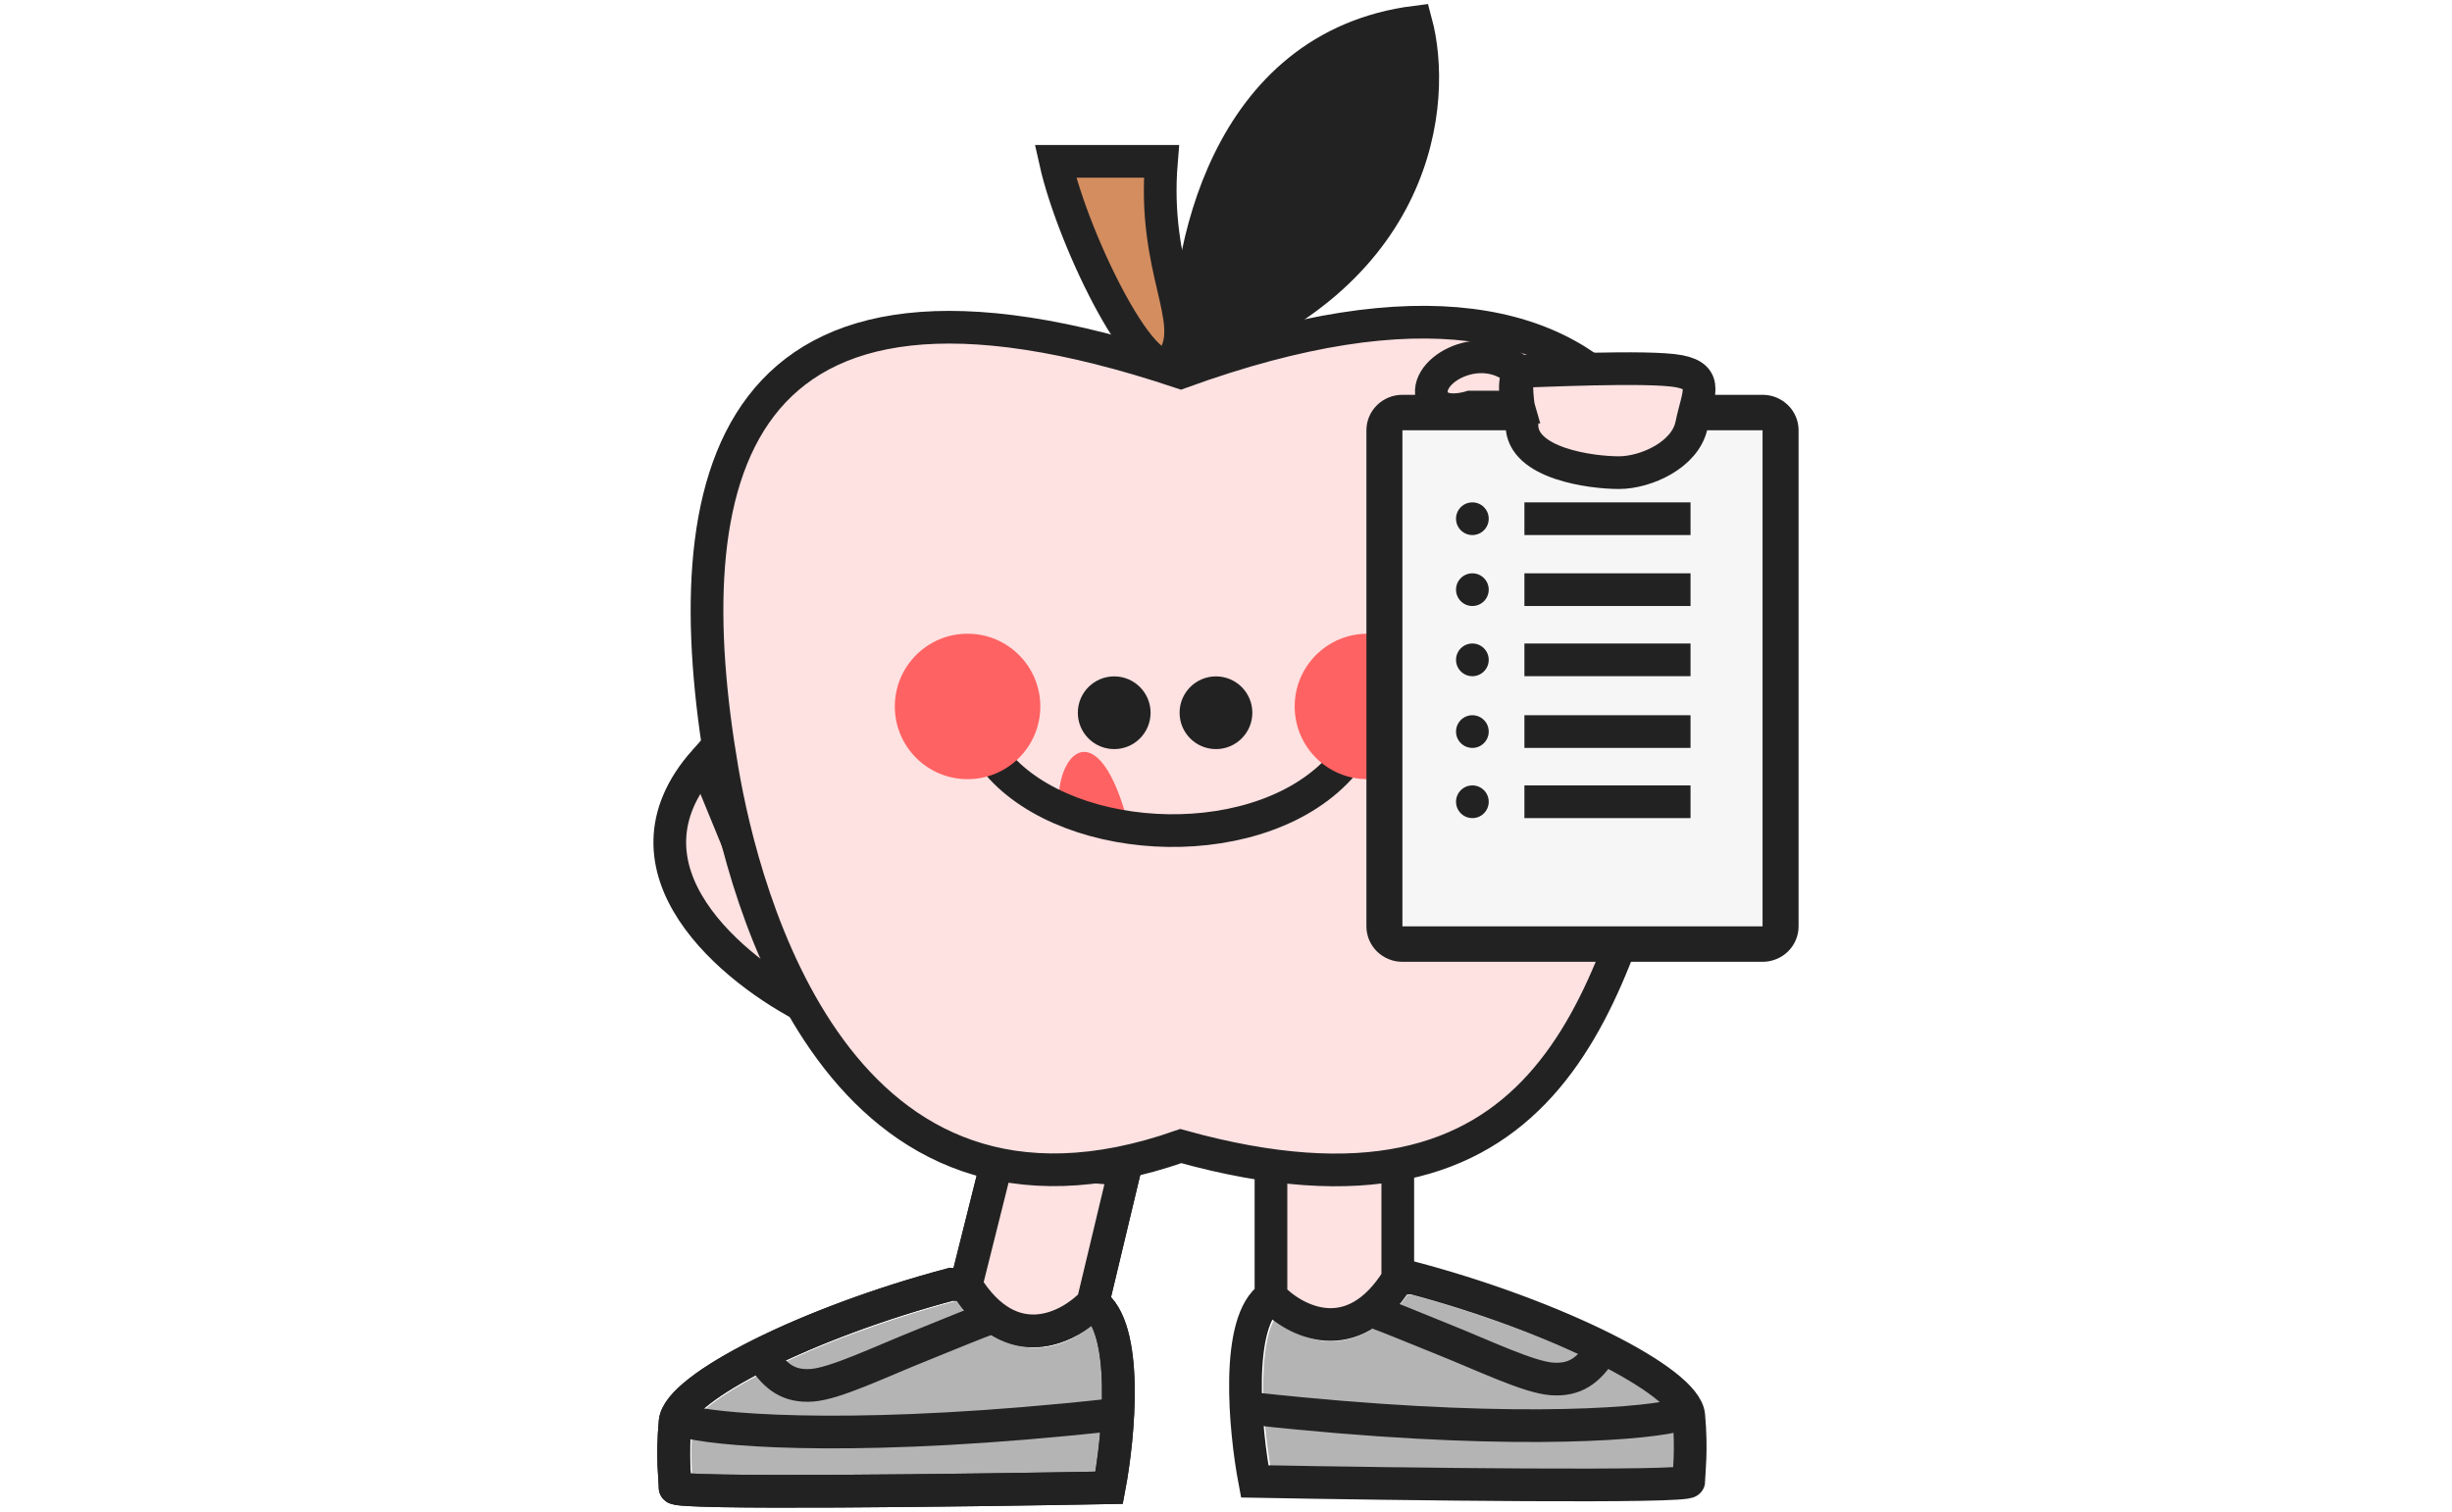
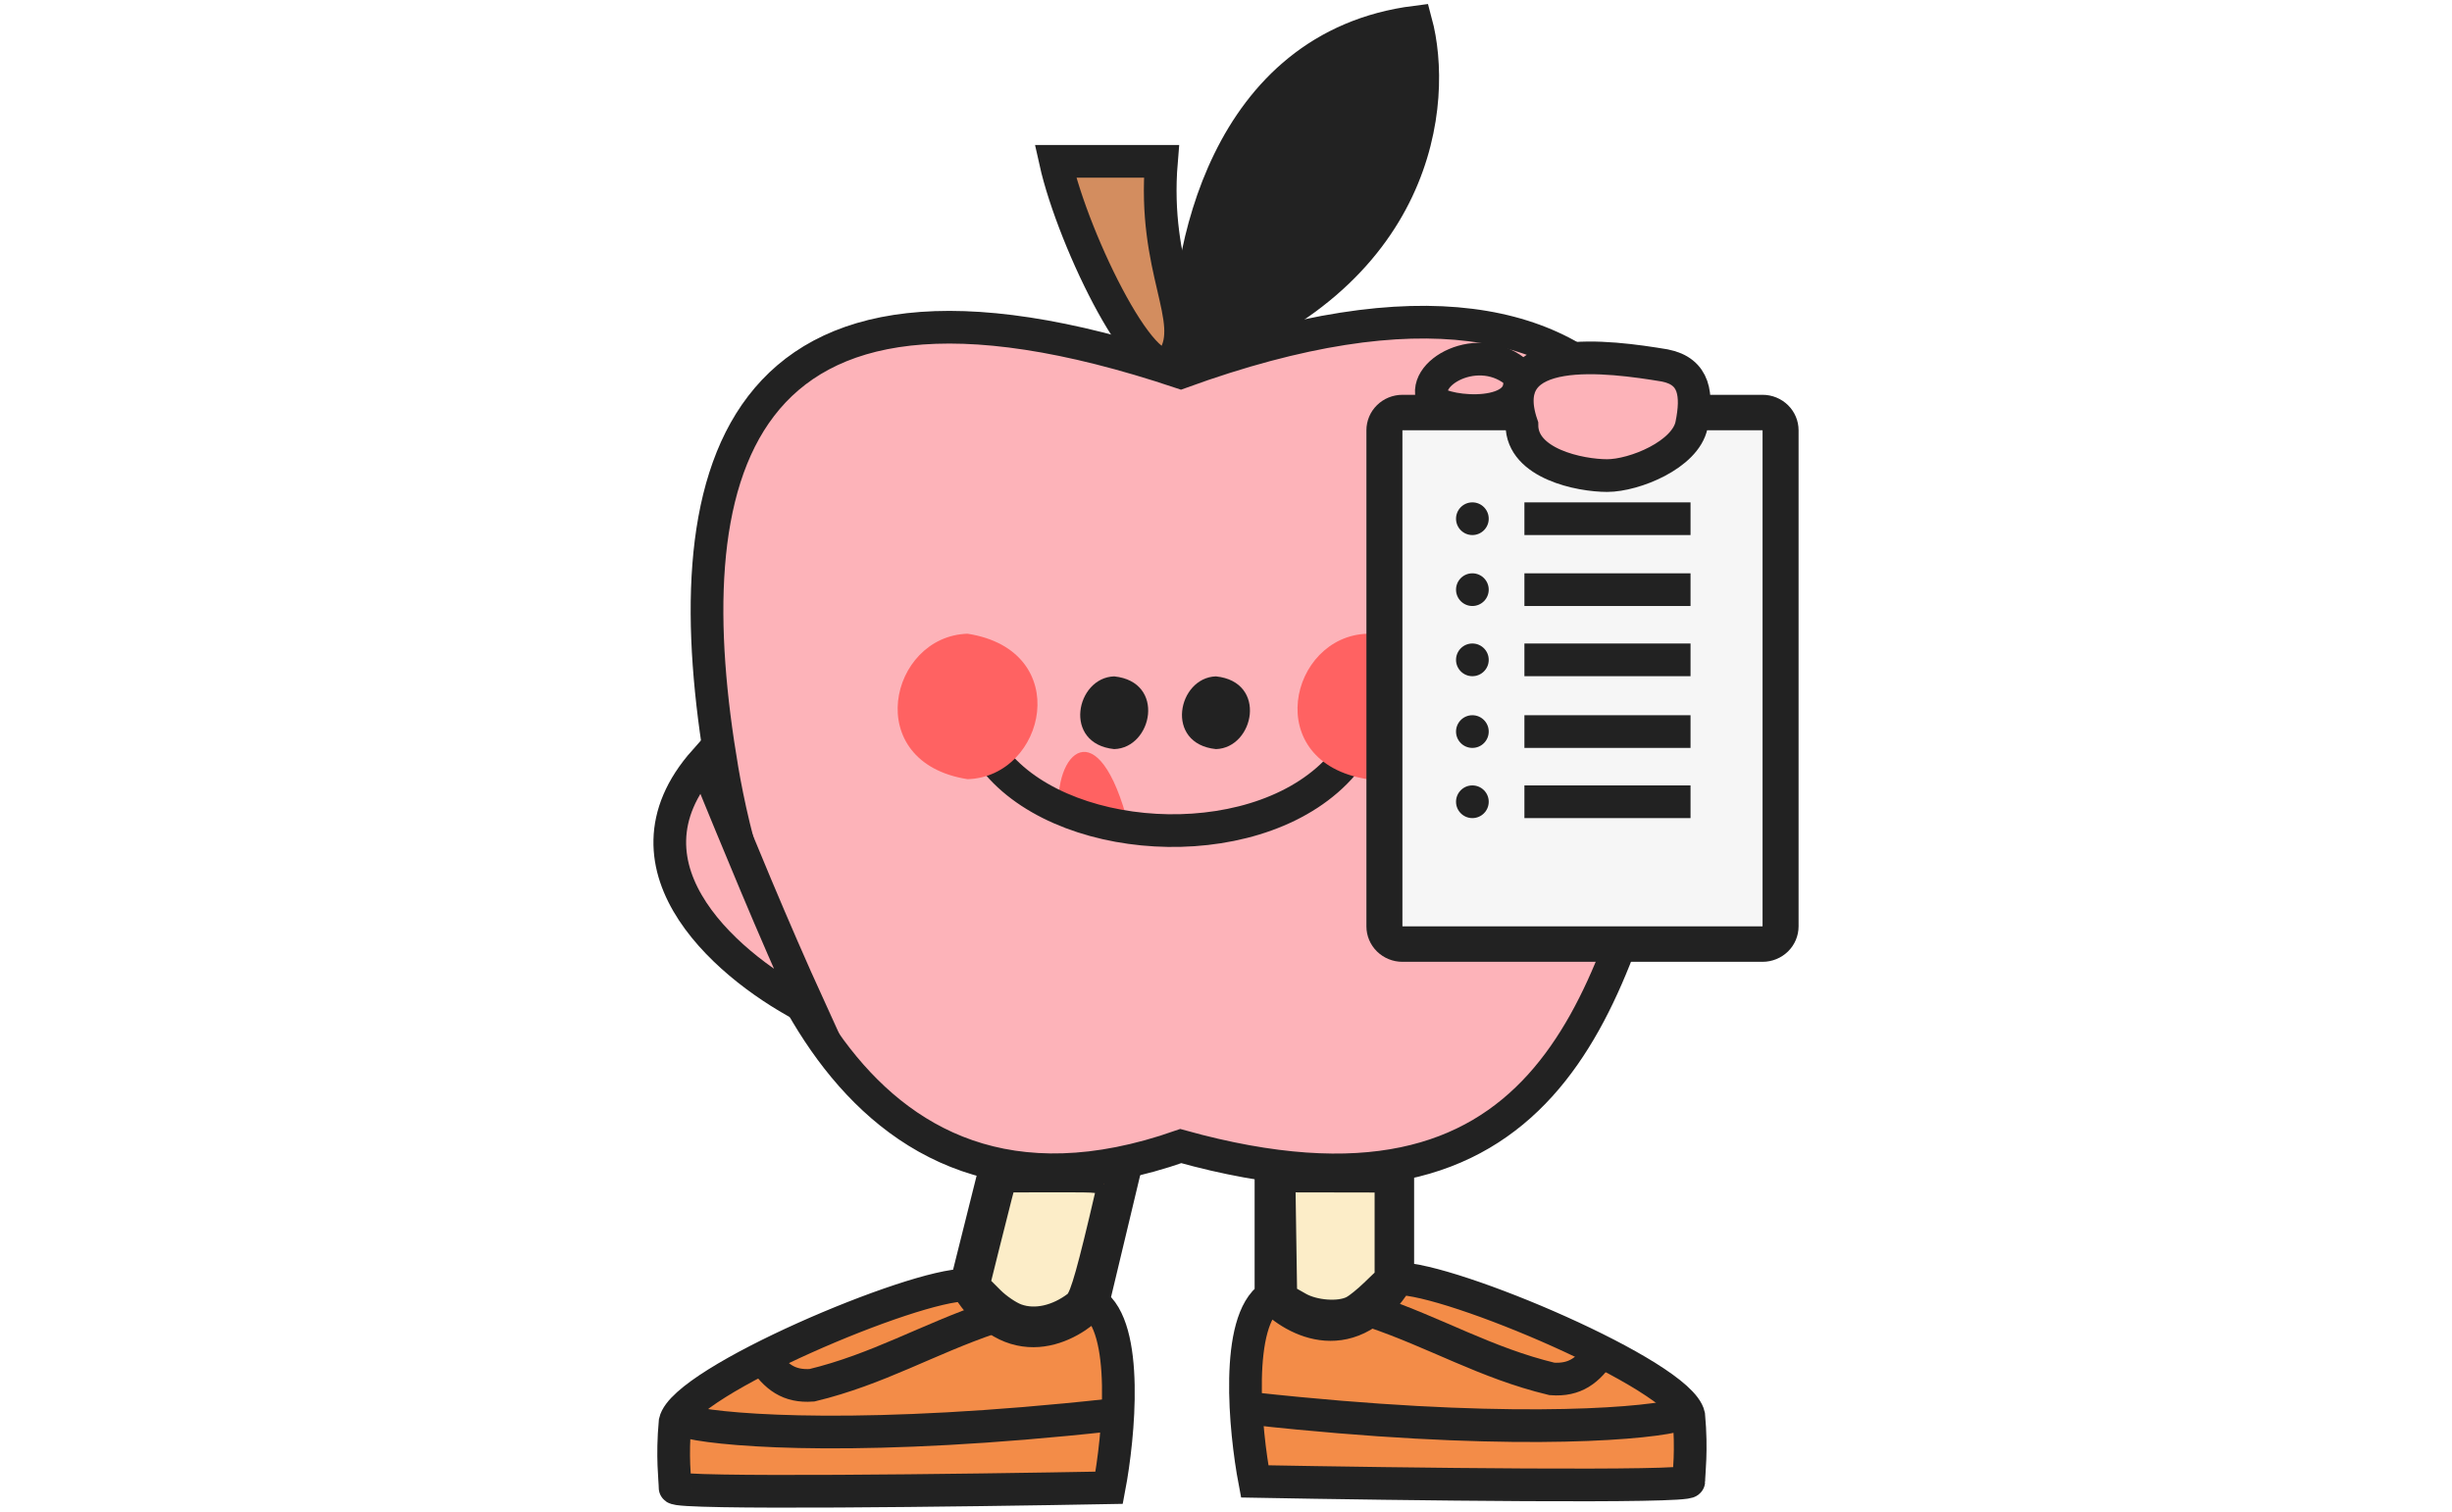
<svg xmlns="http://www.w3.org/2000/svg" width="300" height="185">
-   <path fill="#b4b4b4" d="M172.73 158.474c-.18.009-.363.022-.545.033-2.958 4.17-6.636 5.87-9.924 5.633-2.626-.19-4.66-1.384-6.328-2.696a7.68 7.68 0 0 0-.697 1.73c-.42 1.52-.64 3.53-.682 5.673-.073 3.671.376 7.547.861 10.54 8.805.159 20.982.343 31.463.397 5.524.029 10.495.023 14.06-.039 1.686-.03 2.994-.075 3.936-.129.026-.379.04-.605.059-1.103.047-1.29.047-2.969-.143-5.036.012.133-.566-1.074-2.22-2.359-1.655-1.285-4.138-2.782-7.168-4.295-5.995-2.993-14.153-6.073-22.672-8.35Zm-55.91.776c-8.522 2.278-16.682 5.357-22.678 8.35-3.03 1.513-5.516 3.01-7.17 4.295-1.655 1.286-2.231 2.495-2.219 2.362a38.78 38.78 0 0 0-.084 6.137c.943.054 2.25.1 3.936.128 3.566.063 8.536.068 14.06.04 10.482-.055 22.659-.239 31.463-.397.485-2.994.935-6.87.861-10.541-.042-2.143-.264-4.152-.683-5.672a7.663 7.663 0 0 0-.697-1.728c-1.668 1.311-3.7 2.504-6.327 2.693-3.288.236-6.966-1.463-9.923-5.633-.18-.01-.361-.024-.54-.033z" />
-   <path fill="#fee1e1" d="m92.438 108.324 6.671 15.195c-9.374-4.687-24.64-17.16-12.908-30.39z" />
-   <path fill="none" stroke="#222" stroke-width="4" d="M87.249 92.016c-.37.371-.72.742-1.048 1.112m0 0c-11.732 13.231 3.534 25.704 12.908 30.391l-6.671-15.195zm31.998 64.143c5.57 8.976 12.663 5.184 15.514 2.166m-15.514-2.166c-.604-.047-1.2-.083-1.79-.108-17.503 4.636-33.425 12.626-33.812 16.84-.398 4.33 0 7.086 0 8.07 0 .788 35.403.328 53.105 0 1.193-6.299 2.466-19.644-1.99-22.636m-15.513-2.166 3.866-15.444 15.547 1.295-3.9 16.315m62.199 5.887c-1.61 2.421-3.221 3.631-6.039 3.429-2.819-.202-8.255-2.824-13.288-4.841-4.027-1.614-6.845-2.824-8.657-3.429m-14.51 11.919c29.635 3.246 46.551 1.967 51.305.922" />
-   <path fill="#fee1e1" d="m132.095 161.321-10.378.371c-3.706-4.448-1.151-14.084-.741-19.272l16.307 1.482zm38.173-2.223-12.23 2.223c-3.707-4.447-1.766-12.971-1.355-18.16l14.326 1.482z" />
-   <path fill="none" stroke="#222" stroke-width="4" d="M118.199 157.271c5.57 8.976 12.663 5.184 15.514 2.166m-15.514-2.166c-.604-.047-1.2-.083-1.79-.108-17.503 4.636-33.425 12.626-33.812 16.84-.398 4.33 0 7.086 0 8.07 0 .788 35.403.328 53.105 0 1.193-6.299 2.466-19.644-1.99-22.636m-15.513-2.166 3.866-15.444 15.547 1.295-3.9 16.315" />
-   <path fill="none" stroke="#222" stroke-width="4" d="M93.303 166.101c1.611 2.421 3.222 3.631 6.04 3.429 2.819-.201 8.255-2.823 13.288-4.841 4.026-1.613 6.845-2.823 8.657-3.429m14.509 11.92c-29.633 3.246-46.55 1.968-51.304.923m86.524-17.609c-5.57 8.976-12.664 5.183-15.515 2.165m15.514-2.165c.604-.048 1.2-.084 1.79-.109 17.503 4.636 33.425 12.626 33.812 16.84.398 4.331 0 7.087 0 8.071 0 .787-35.403.328-53.105 0-1.193-6.299-2.466-19.645 1.99-22.637m15.513-2.165v-14.667h-15.514v16.832" />
-   <path fill="#fee1e1" stroke="#222" stroke-width="4" d="M88.361 94.24c-5.998-35.13 0-67.453 56.106-48.668 58.786-21.379 69.164 17.231 59.528 51.328-7.213 25.52-14.455 55.898-59.528 43.358-42.022 14.764-53.511-30.822-56.106-46.018Z" />
+   <path fill="#f38c48" stroke="#222" stroke-width="4" d="M118.199 157.271c5.57 8.976 12.663 5.184 15.514 2.166m-15.514-2.166c-6.368-.117-34.506 11.78-35.602 16.732-.398 4.33 0 7.086 0 8.07 0 .788 35.403.328 53.105 0 1.193-6.299 2.466-19.644-1.99-22.636m-15.513-2.166 3.866-15.444 15.547 1.295-3.9 16.315m37.305-2.943c-5.57 8.976-12.664 5.183-15.515 2.165m15.514-2.165c6.365-.122 34.507 11.781 35.602 16.731.398 4.331 0 7.087 0 8.071 0 .787-35.403.328-53.105 0-1.193-6.299-2.466-19.645 1.99-22.637m15.513-2.165v-14.667h-15.514v16.832" />
+   <path fill="#fdb3b9" stroke="#222" stroke-width="4" d="M88.361 94.24c-5.998-35.13 0-67.453 56.106-48.668 58.786-21.379 69.164 17.231 59.528 51.328-7.213 25.52-14.455 55.898-59.528 43.358-42.022 14.764-53.511-30.822-56.106-46.018Z" />
  <path fill="#ff6262" d="M129.567 99.545c-.741-7.413 4.818-12.972 8.524 1.482z" />
-   <path fill="none" stroke="#222" stroke-width="4" d="M122.087 93.498c8.908 10.378 32.579 11.354 42.25 0" />
-   <circle cx="167.304" cy="86.456" r="8.9" fill="#ff6262" />
-   <circle cx="118.381" cy="86.456" r="8.9" fill="#ff6262" />
-   <circle cx="136.322" cy="87.226" r="4.45" fill="#222" />
-   <circle cx="148.772" cy="87.226" r="4.45" fill="#222" />
+   <path fill="none" stroke="#222" stroke-width="4" d="M122.087 93.498c8.908 10.378 32.579 11.354 42.25 0m-71.034 72.603c1.611 2.421 3.222 3.631 6.04 3.429 8.087-1.955 14.12-5.611 21.945-8.27m14.509 11.92c-29.633 3.246-46.55 1.968-51.304.923m111.418-8.779c-1.61 2.421-3.221 3.631-6.039 3.429-8.087-1.954-14.12-5.615-21.945-8.27m-14.51 11.919c29.635 3.246 46.551 1.967 51.305.922" />
+   <path fill="#ff6262" d="M118.381 95.356c-13.1-2.05-9.575-17.509 0-17.8 13.1 2.05 9.575 17.509 0 17.8zm48.923 0c-13.1-2.05-9.575-17.509 0-17.8 13.1 2.05 9.575 17.509 0 17.8z" />
+   <path fill="#222" d="M148.772 91.676c-6.344-.656-4.684-8.758 0-8.9 6.344.656 4.684 8.758 0 8.9zm-12.45 0c-6.344-.656-4.684-8.758 0-8.9 6.344.656 4.684 8.758 0 8.9z" />
  <path fill="#d38d5f" stroke="#222" stroke-width="4" d="M142.101 19.745H129.13c2.195 9.875 11.527 28.83 14.454 24.09 2.927-4.74-2.595-10.748-1.483-24.09z" />
  <path fill="#222" stroke="#222" stroke-width="4" d="M145.437 43.835c-.494-12.479 4.373-38.174 27.797-41.139 2.594 9.636.667 31.355-27.797 41.139z" />
  <rect width="48.669" height="64.758" x="169.283" y="50.191" fill="#f6f6f6" rx="5" />
-   <path stroke="#222" stroke-linecap="square" stroke-width="4" d="M188.51 80.753h16.325" />
  <path fill="#222" d="M215.648 48.317h-44.063c-1.168 0-2.29.457-3.116 1.27a4.303 4.303 0 0 0-1.29 3.067v60.717c0 1.15.464 2.253 1.29 3.067a4.443 4.443 0 0 0 3.116 1.27h44.063a4.446 4.446 0 0 0 3.116-1.27 4.306 4.306 0 0 0 1.29-3.067V52.654c0-1.15-.464-2.253-1.29-3.067a4.445 4.445 0 0 0-3.116-1.27zm0 65.054h-44.063V52.654h44.063z" />
-   <path fill="#fee1e1" d="M198.065 57.843c-3.336 0-11.86-1.094-11.86-5.837-.144-.54-.3-1.336-.42-2.189h-5.88s-3.336 1.095-4.448-.73c-2.026-3.324 5.559-8.025 10.328-3.647 0 .243-.85 1.46 0 4.377-.284-2.027-.363-4.377.42-4.377 1.112 0 15.566-.73 19.272 0 3.706.73 2.224 2.918 1.483 6.566-.742 3.648-5.56 5.837-8.895 5.837z" />
-   <path fill="none" stroke="#222" stroke-width="4" d="M185.785 49.817c-.284-2.027-.363-4.377.42-4.377 1.112 0 15.566-.73 19.272 0 3.706.73 2.224 2.918 1.483 6.566-.742 3.648-5.56 5.837-8.895 5.837-3.336 0-11.86-1.094-11.86-5.837-.144-.54-.3-1.336-.42-2.189zm0 0h-5.88s-3.336 1.095-4.448-.73c-2.026-3.324 5.559-8.025 10.328-3.647 0 .243-.85 1.46 0 4.377z" />
-   <path stroke="#222" stroke-linecap="square" stroke-width="4" d="M188.51 63.48h16.325" />
+   <path fill="#fdb3b9" stroke="#222" stroke-width="4" d="M203.688 44.724c3.706.73 4.013 3.634 3.272 7.282-.742 3.648-6.991 6.195-10.326 6.195-3.336 0-10.429-1.452-10.429-6.195-3.584-10.378 10.717-8.403 17.483-7.282zm-28.231 4.363c-2.026-3.324 5.559-7.667 10.328-3.29 1.496 5.802-8.998 4.79-10.328 3.29zM86.201 93.128c-11.732 13.231 3.534 25.704 12.908 30.391-4.572-10.017-8.728-20.207-12.908-30.391z" />
  <circle cx="180.144" cy="63.48" r="2" fill="#222" />
-   <path stroke="#222" stroke-linecap="square" stroke-width="4" d="M188.51 72.163h16.325" />
  <circle cx="180.144" cy="72.163" r="2" fill="#222" />
  <circle cx="180.144" cy="80.753" r="2" fill="#222" />
-   <path stroke="#222" stroke-linecap="square" stroke-width="4" d="M188.51 89.53h16.325" />
  <circle cx="180.144" cy="89.53" r="2" fill="#222" />
-   <path stroke="#222" stroke-linecap="square" stroke-width="4" d="M188.51 98.12h16.325" />
  <circle cx="180.144" cy="98.12" r="2" fill="#222" />
+   <path stroke="#222" stroke-linecap="square" stroke-width="4" d="M188.51 98.12h16.325m-16.325-8.59h16.325M188.51 72.163h16.325M188.51 63.48h16.325M188.51 80.753h16.325" />
+   <path fill="#fcedc8" stroke="#222" stroke-linecap="round" stroke-width="1.431" d="m159.415 158.95-1.431-.81-.098-6.466-.097-6.467 5.554.01 5.555.01v10.819l-1.521 1.464c-.837.806-1.873 1.644-2.303 1.864-1.322.676-4.082.47-5.66-.422zm-34.685 1.368c-.773-.278-2.044-1.144-2.825-1.925l-1.42-1.42 1.144-4.593a733.418 733.418 0 0 1 1.482-5.881l.34-1.286 5.72-.01c5.649-.008 5.72.002 5.547.75-2.13 9.18-3.067 12.513-3.638 12.946-2.073 1.57-4.45 2.101-6.35 1.419z" />
</svg>
